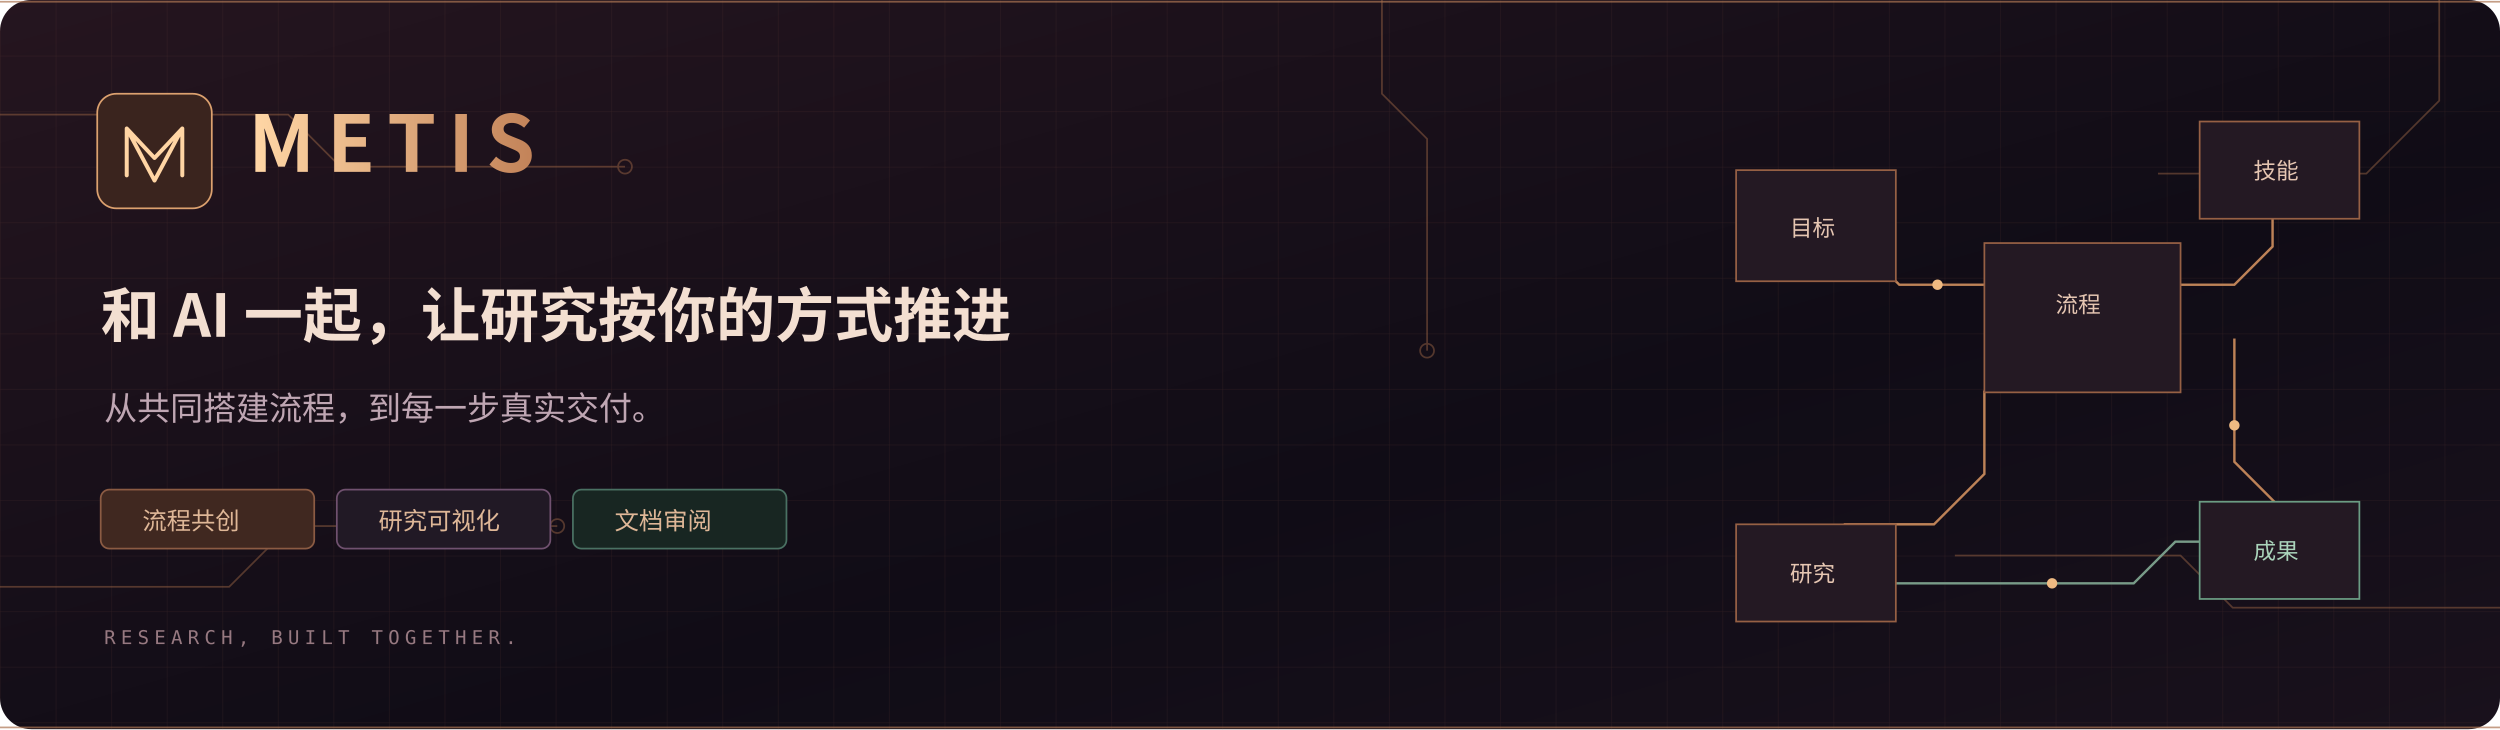
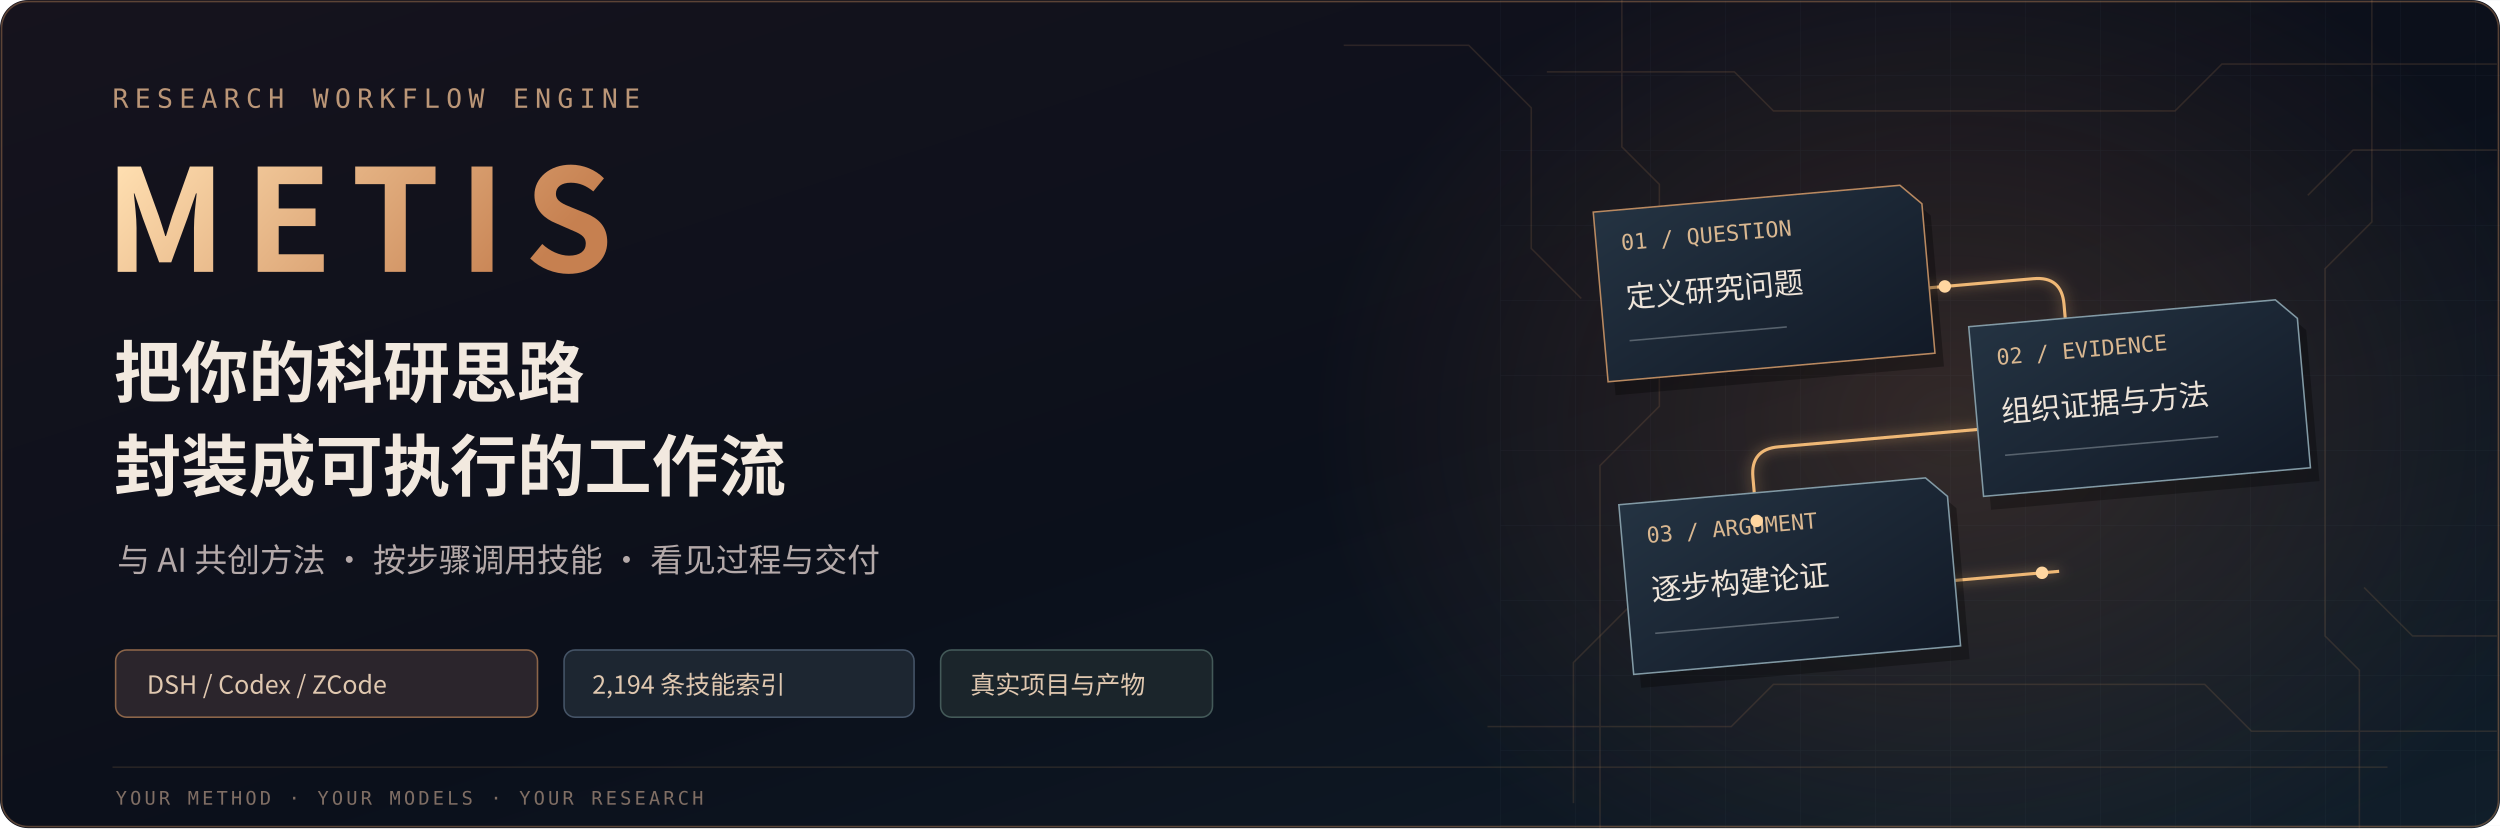
- <svg xmlns="http://www.w3.org/2000/svg" width="1440" height="420" viewBox="0 0 1440 420">
+ <svg xmlns="http://www.w3.org/2000/svg" width="1600" height="530" viewBox="0 0 1600 530" role="img" aria-labelledby="title desc">
  <defs>
    <linearGradient id="bg" x2="1" y2="1">
-       <stop stop-color="#25151f" />
-       <stop offset=".6" stop-color="#100c16" />
-       <stop offset="1" stop-color="#19111c" />
+       <stop stop-color="#16131d" />
+       <stop offset=".55" stop-color="#0b101b" />
+       <stop offset="1" stop-color="#101e2a" />
    </linearGradient>
-     <linearGradient id="gold">
-       <stop stop-color="#ffd6a5" />
-       <stop offset="1" stop-color="#c38359" />
+     <linearGradient id="gold" x2="1" y2=".2">
+       <stop stop-color="#ffdfb1" />
+       <stop offset="1" stop-color="#c68050" />
    </linearGradient>
-     <pattern id="grid" width="32" height="32" patternUnits="userSpaceOnUse">
-       <path d="M32 0H0V32" fill="none" stroke="#6d423b" stroke-width=".5" opacity=".28" />
+     <radialGradient id="aura">
+       <stop stop-color="#b7774d" stop-opacity=".23" />
+       <stop offset="1" stop-color="#b7774d" stop-opacity="0" />
+     </radialGradient>
+     <linearGradient id="card" x2="1" y2="1">
+       <stop stop-color="#243342" />
+       <stop offset="1" stop-color="#121a27" />
+     </linearGradient>
+     <pattern id="grid" width="48" height="48" patternUnits="userSpaceOnUse">
+       <path d="M48 0H0V48" fill="none" stroke="#7892a7" stroke-opacity=".055" />
    </pattern>
+     <filter id="glow">
+       <feGaussianBlur stdDeviation="4" />
+     </filter>
  </defs>
-   <rect width="1440" height="420" rx="18" fill="url(#bg)" />
-   <rect width="1440" height="420" rx="18" fill="url(#grid)" />
-   <path d="M0 1H1440M0 419H1440" stroke="#ac7553" opacity=".7" />
-   <g fill="none" stroke="#a56b48" opacity=".45">
-     <path d="M0 66H166l30 30h164M0 338h132l35-35h154M796 0v54l26 26v122M1440 350h-154l-30-30h-130M1405 0v58l-42 42h-120" />
-     <circle cx="360" cy="96" r="4" />
-     <circle cx="321" cy="303" r="4" />
-     <circle cx="822" cy="202" r="4" />
+   <rect width="1600" height="530" rx="18" fill="url(#bg)" />
+   <rect x="1" y="1" width="1598" height="528" rx="17" fill="none" stroke="#976b4b" stroke-opacity=".55" />
+   <rect x="960" width="640" height="530" fill="url(#grid)" />
+   <ellipse cx="1250" cy="270" rx="410" ry="330" fill="url(#aura)" />
+   <g fill="none" stroke="#c78a59" stroke-opacity=".16" stroke-width="1">
+     <path d="M990 46h120l25 25h257l30-30h176M952 465h156l27-27h276l30 30h157M1038 0v94l24 24v142l-38 38v232M1518 0v142l-30 30v235l22 22v101" />
+     <path d="M860 29h80l40 40v90l32 32M1007 514v-90l45-45M1598 96h-92l-29 29M1598 407h-54l-31-31" />
  </g>
-   <g transform="translate(56 54)">
-     <rect width="66" height="66" rx="11" fill="#3a241e" stroke="#dca16f" />
-     <path d="M17 47V20l16 17 16-17v27M17 20l16 30 16-30" fill="none" stroke="#ffd5a4" stroke-width="2.3" stroke-linecap="round" stroke-linejoin="round" />
-   </g>
-   <g font-family="Segoe UI,Microsoft YaHei,Noto Sans CJK SC,sans-serif">
-     <text x="143" y="99" fill="url(#gold)" font-size="45" font-weight="650" letter-spacing="7">METIS</text>
-     <text x="58" y="194" fill="#f3dfd1" font-size="34" font-weight="550">和 AI 一起，让研究按你的方式推进</text>
-     <text x="60" y="242" fill="#bfa6b3" font-size="19">从共同搭建流程，到每一步真实交付。</text>
-     <g font-size="14" fill="#dfb797">
-       <rect x="58" y="282" width="123" height="34" rx="5" fill="#402820" stroke="#8b5b43" />
-       <text x="82" y="305">流程共创</text>
-       <rect x="194" y="282" width="123" height="34" rx="5" fill="#211925" stroke="#70516f" />
-       <text x="218" y="305">研究可视化</text>
-       <rect x="330" y="282" width="123" height="34" rx="5" fill="#182622" stroke="#4a7163" />
-       <text x="354" y="305">文档审阅</text>
-     </g>
-     <text x="60" y="371" fill="#977981" font-family="Consolas,monospace" font-size="11" letter-spacing="3">RESEARCH, BUILT TOGETHER.</text>
-   </g>
-   <g transform="translate(1000 70)" font-family="Microsoft YaHei,Noto Sans CJK SC,sans-serif" font-size="13">
-     <g fill="none" stroke="#bd8257" stroke-width="1.4">
-       <path d="M14 69h55l25 25h49M235 94h52l22-22V28M143 155v48l-29 29H62M287 125v71l30 30" />
-       <path d="M90 266h139l24-24h64" stroke="#789b88" />
-     </g>
-     <g fill="#241923" stroke="#966044">
-       <rect x="0" y="28" width="92" height="64" />
-       <rect x="143" y="70" width="113" height="86" />
-       <rect x="267" y="0" width="92" height="56" />
-       <rect x="0" y="232" width="92" height="56" />
-       <rect x="267" y="219" width="92" height="56" stroke="#6b9c83" />
-     </g>
-     <g fill="#e6c6b2">
-       <text x="31" y="66">目标</text>
-       <text x="184" y="110">流程</text>
-       <text x="298" y="33">技能</text>
-       <text x="31" y="265">研究</text>
-       <text x="298" y="252" fill="#aad4bb">成果</text>
-     </g>
-     <g fill="#efba82">
-       <circle cx="116" cy="94" r="3" />
-       <circle cx="287" cy="175" r="3" />
-       <circle cx="182" cy="266" r="3" />
+   <g font-family="'Segoe UI','Microsoft YaHei','Noto Sans CJK SC',sans-serif">
+     <text x="72" y="69" fill="#bb9677" font-family="Consolas,monospace" font-size="17" letter-spacing="4">RESEARCH WORKFLOW ENGINE</text>
+     <text x="67" y="174" fill="url(#gold)" font-size="91" font-weight="750" letter-spacing="12">METIS</text>
+     <text x="73" y="254" fill="#f2e9df" font-size="43" font-weight="650">把你的科研思路</text>
+     <text x="73" y="314" fill="#f2e9df" font-size="43" font-weight="650">封装成可执行的工作流</text>
+     <text x="75" y="366" fill="#b4a9a9" font-size="21">与 AI 共创方法 · 按步骤调用技能 · 看见过程与交付</text>
+     <g transform="translate(74 416)" font-size="16" fill="#e0c8b0">
+       <rect width="270" height="43" rx="7" fill="#2b252c" stroke="#8c6549" />
+       <text x="20" y="28">DSH  /  Codex  /  ZCode</text>
+       <rect x="287" width="224" height="43" rx="7" fill="#1d2631" stroke="#455467" />
+       <text x="305" y="28">2,194 条技能索引</text>
+       <rect x="528" width="174" height="43" rx="7" fill="#1b252b" stroke="#445a59" />
+       <text x="547" y="28">真实项目与产物</text>
    </g>
  </g>
+   <g transform="translate(1032 107) rotate(-5 220 160)">
+     <g fill="none" stroke="#efb876" stroke-width="2">
+       <path d="M105 76h172q18 0 18 18v57q0 18-18 18H105q-18 0-18 18v59q0 18 18 18h172" />
+       <path d="M105 76h172q18 0 18 18v57q0 18-18 18H105q-18 0-18 18v59q0 18 18 18h172" filter="url(#glow)" opacity=".65" />
+     </g>
+     <g font-family="Consolas,monospace" font-size="14" fill="#c0cbd3">
+       <g transform="translate(0 9)">
+         <path d="M4 8H202l13 13v97H4Z" fill="#000" opacity=".3" />
+         <path d="M0 0H197l13 13v96H0Z" fill="url(#card)" stroke="#b98960" />
+         <text x="16" y="26" fill="#d9b790">01 / QUESTION</text>
+         <text x="16" y="63" fill="#eee4d9" font-size="19" font-family="'Segoe UI','Microsoft YaHei',sans-serif">定义研究问题</text>
+         <path d="M16 84h101" stroke="#57626d" />
+       </g>
+       <g transform="translate(233 103)">
+         <path d="M4 8H202l13 13v97H4Z" fill="#000" opacity=".3" />
+         <path d="M0 0H197l13 13v96H0Z" fill="url(#card)" stroke="#829aa5" />
+         <text x="16" y="26" fill="#d9b790">02 / EVIDENCE</text>
+         <text x="16" y="63" fill="#eee4d9" font-size="19" font-family="'Segoe UI','Microsoft YaHei',sans-serif">组织证据与方法</text>
+         <path d="M16 84h137" stroke="#57626d" />
+       </g>
+       <g transform="translate(0 197)">
+         <path d="M4 8H202l13 13v97H4Z" fill="#000" opacity=".3" />
+         <path d="M0 0H197l13 13v96H0Z" fill="url(#card)" stroke="#829aa5" />
+         <text x="16" y="26" fill="#d9b790">03 / ARGUMENT</text>
+         <text x="16" y="63" fill="#eee4d9" font-size="19" font-family="'Segoe UI','Microsoft YaHei',sans-serif">逐步构建论证</text>
+         <path d="M16 84h118" stroke="#57626d" />
+       </g>
+     </g>
+     <g fill="#ffd6a0">
+       <circle cx="220" cy="76" r="4" />
+       <circle cx="87" cy="215" r="4" />
+       <circle cx="266" cy="264" r="4" />
+     </g>
+   </g>
+   <path d="M72 491h1456" stroke="#906948" stroke-opacity=".22" />
+   <text x="74" y="515" font-family="Consolas,monospace" font-size="12" letter-spacing="2" fill="#806e64">YOUR METHOD · YOUR MODELS · YOUR RESEARCH</text>
</svg>
